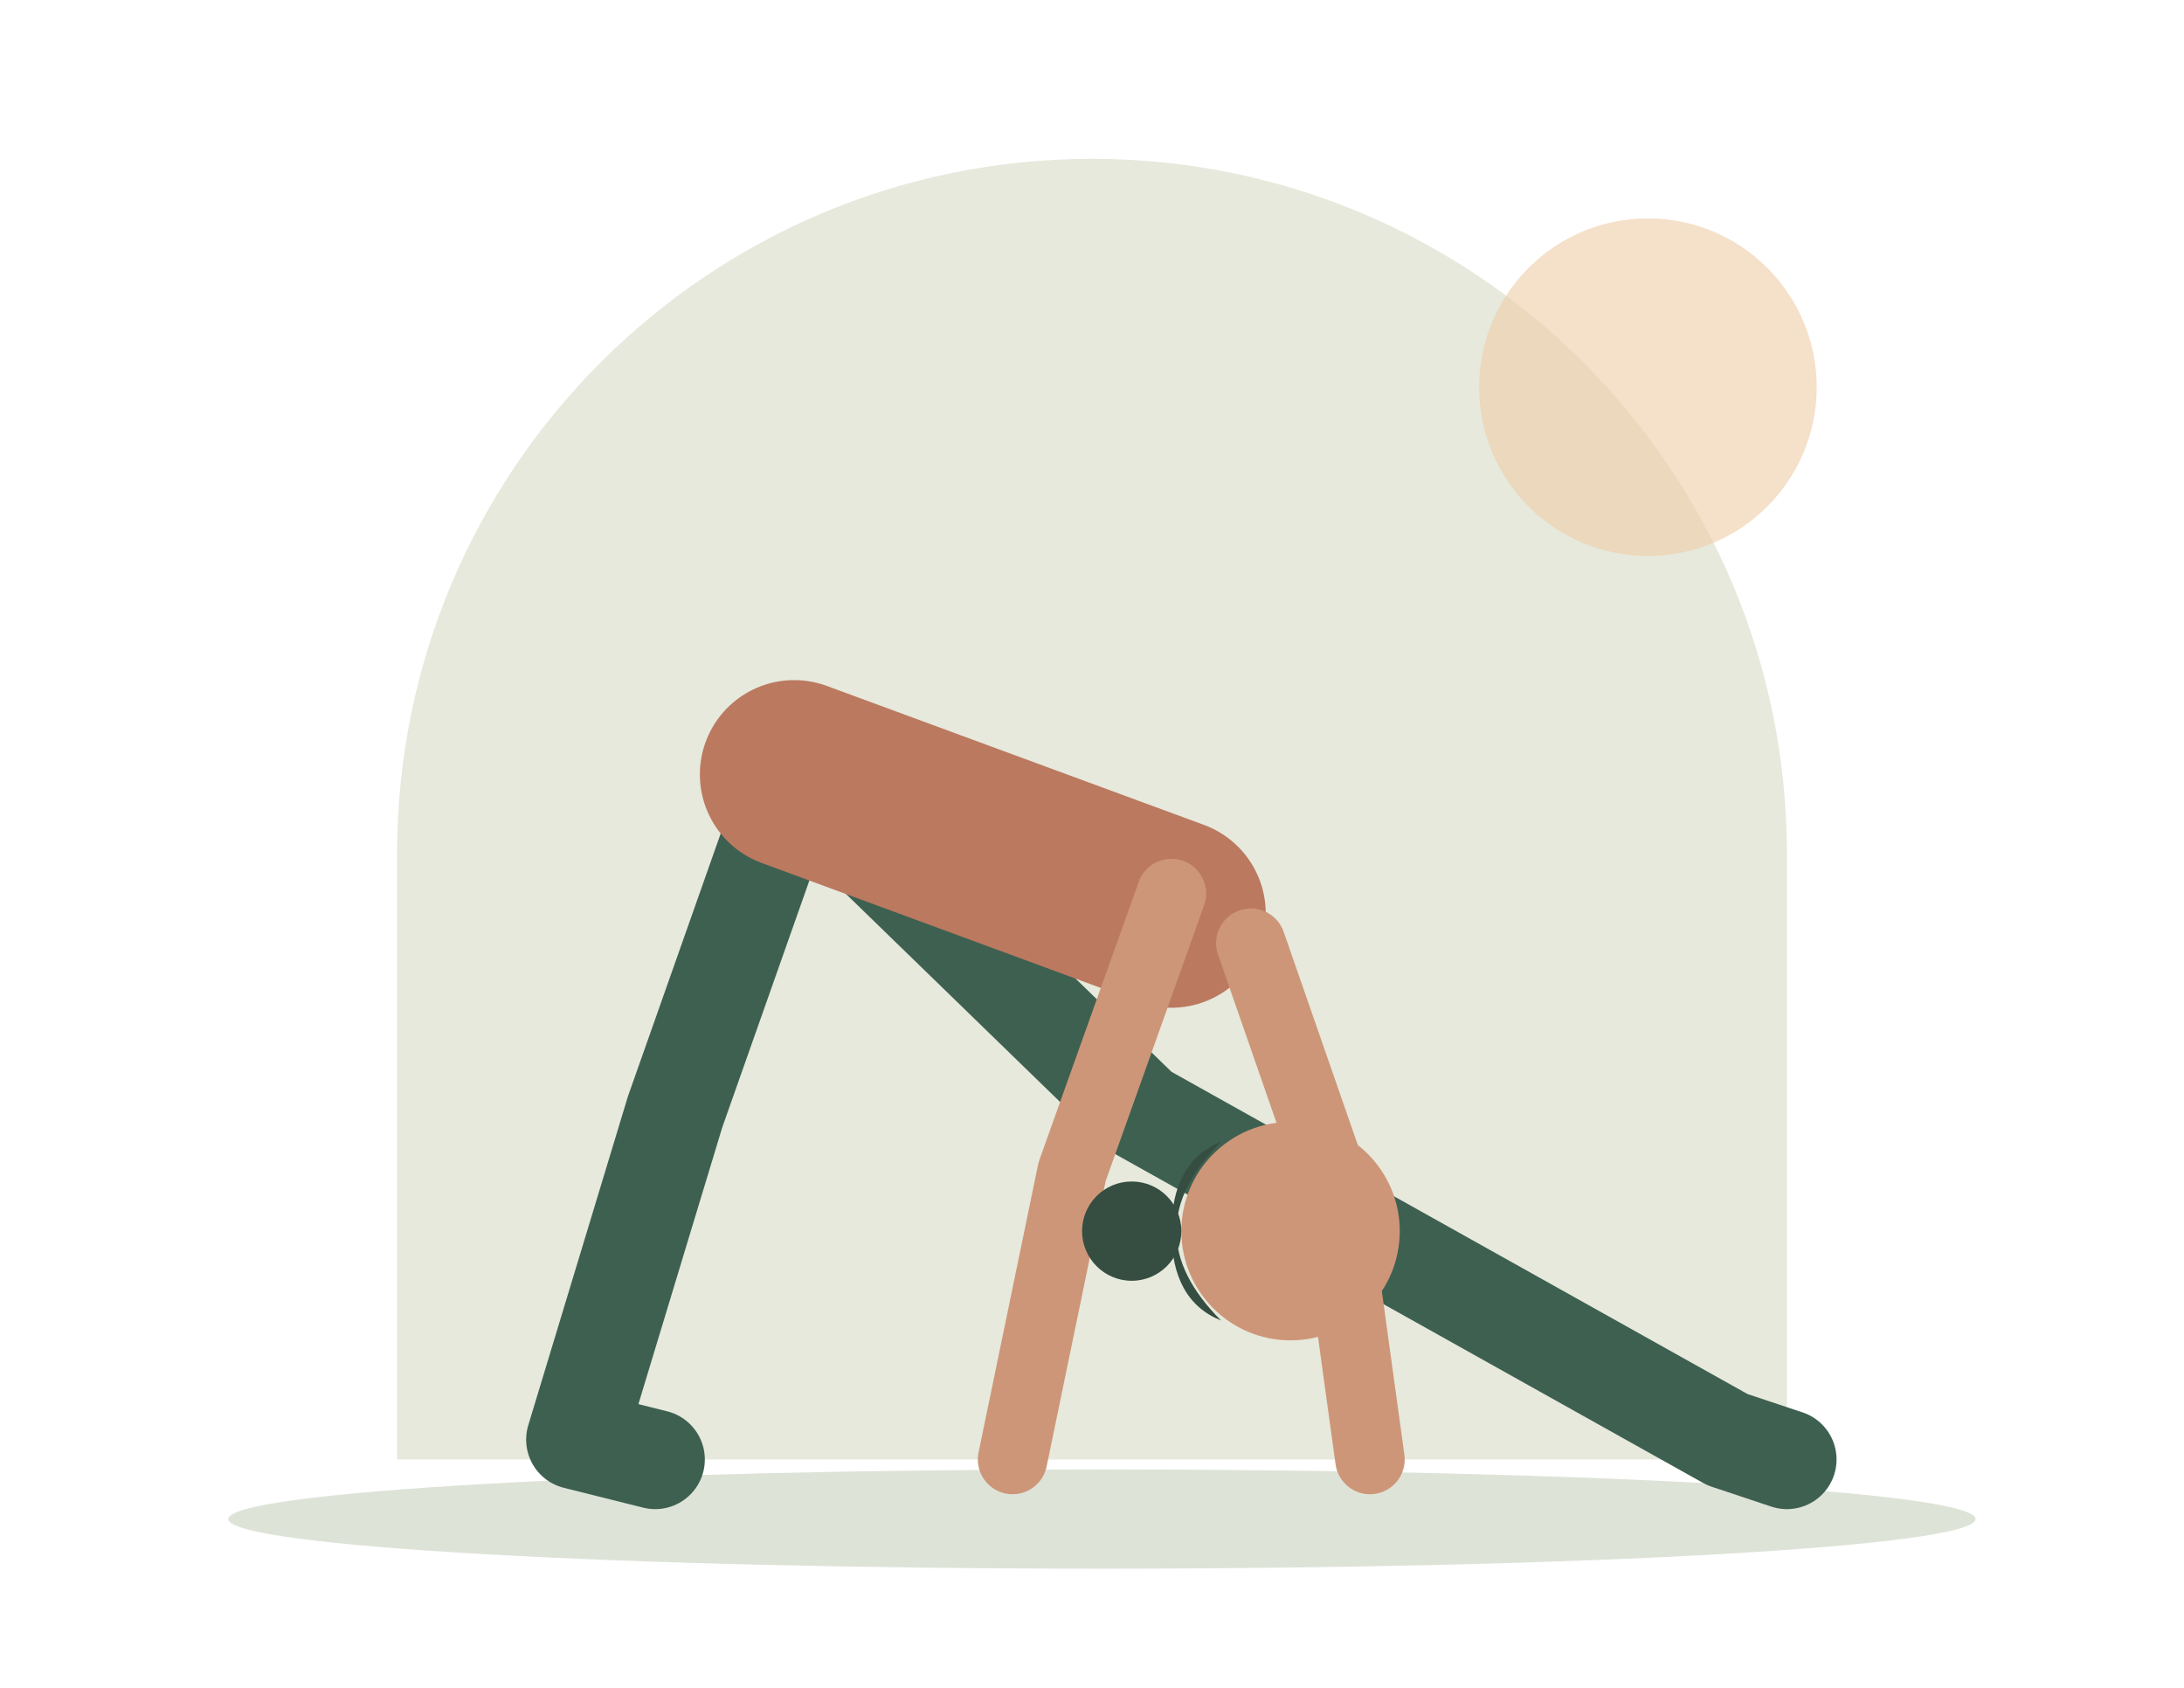
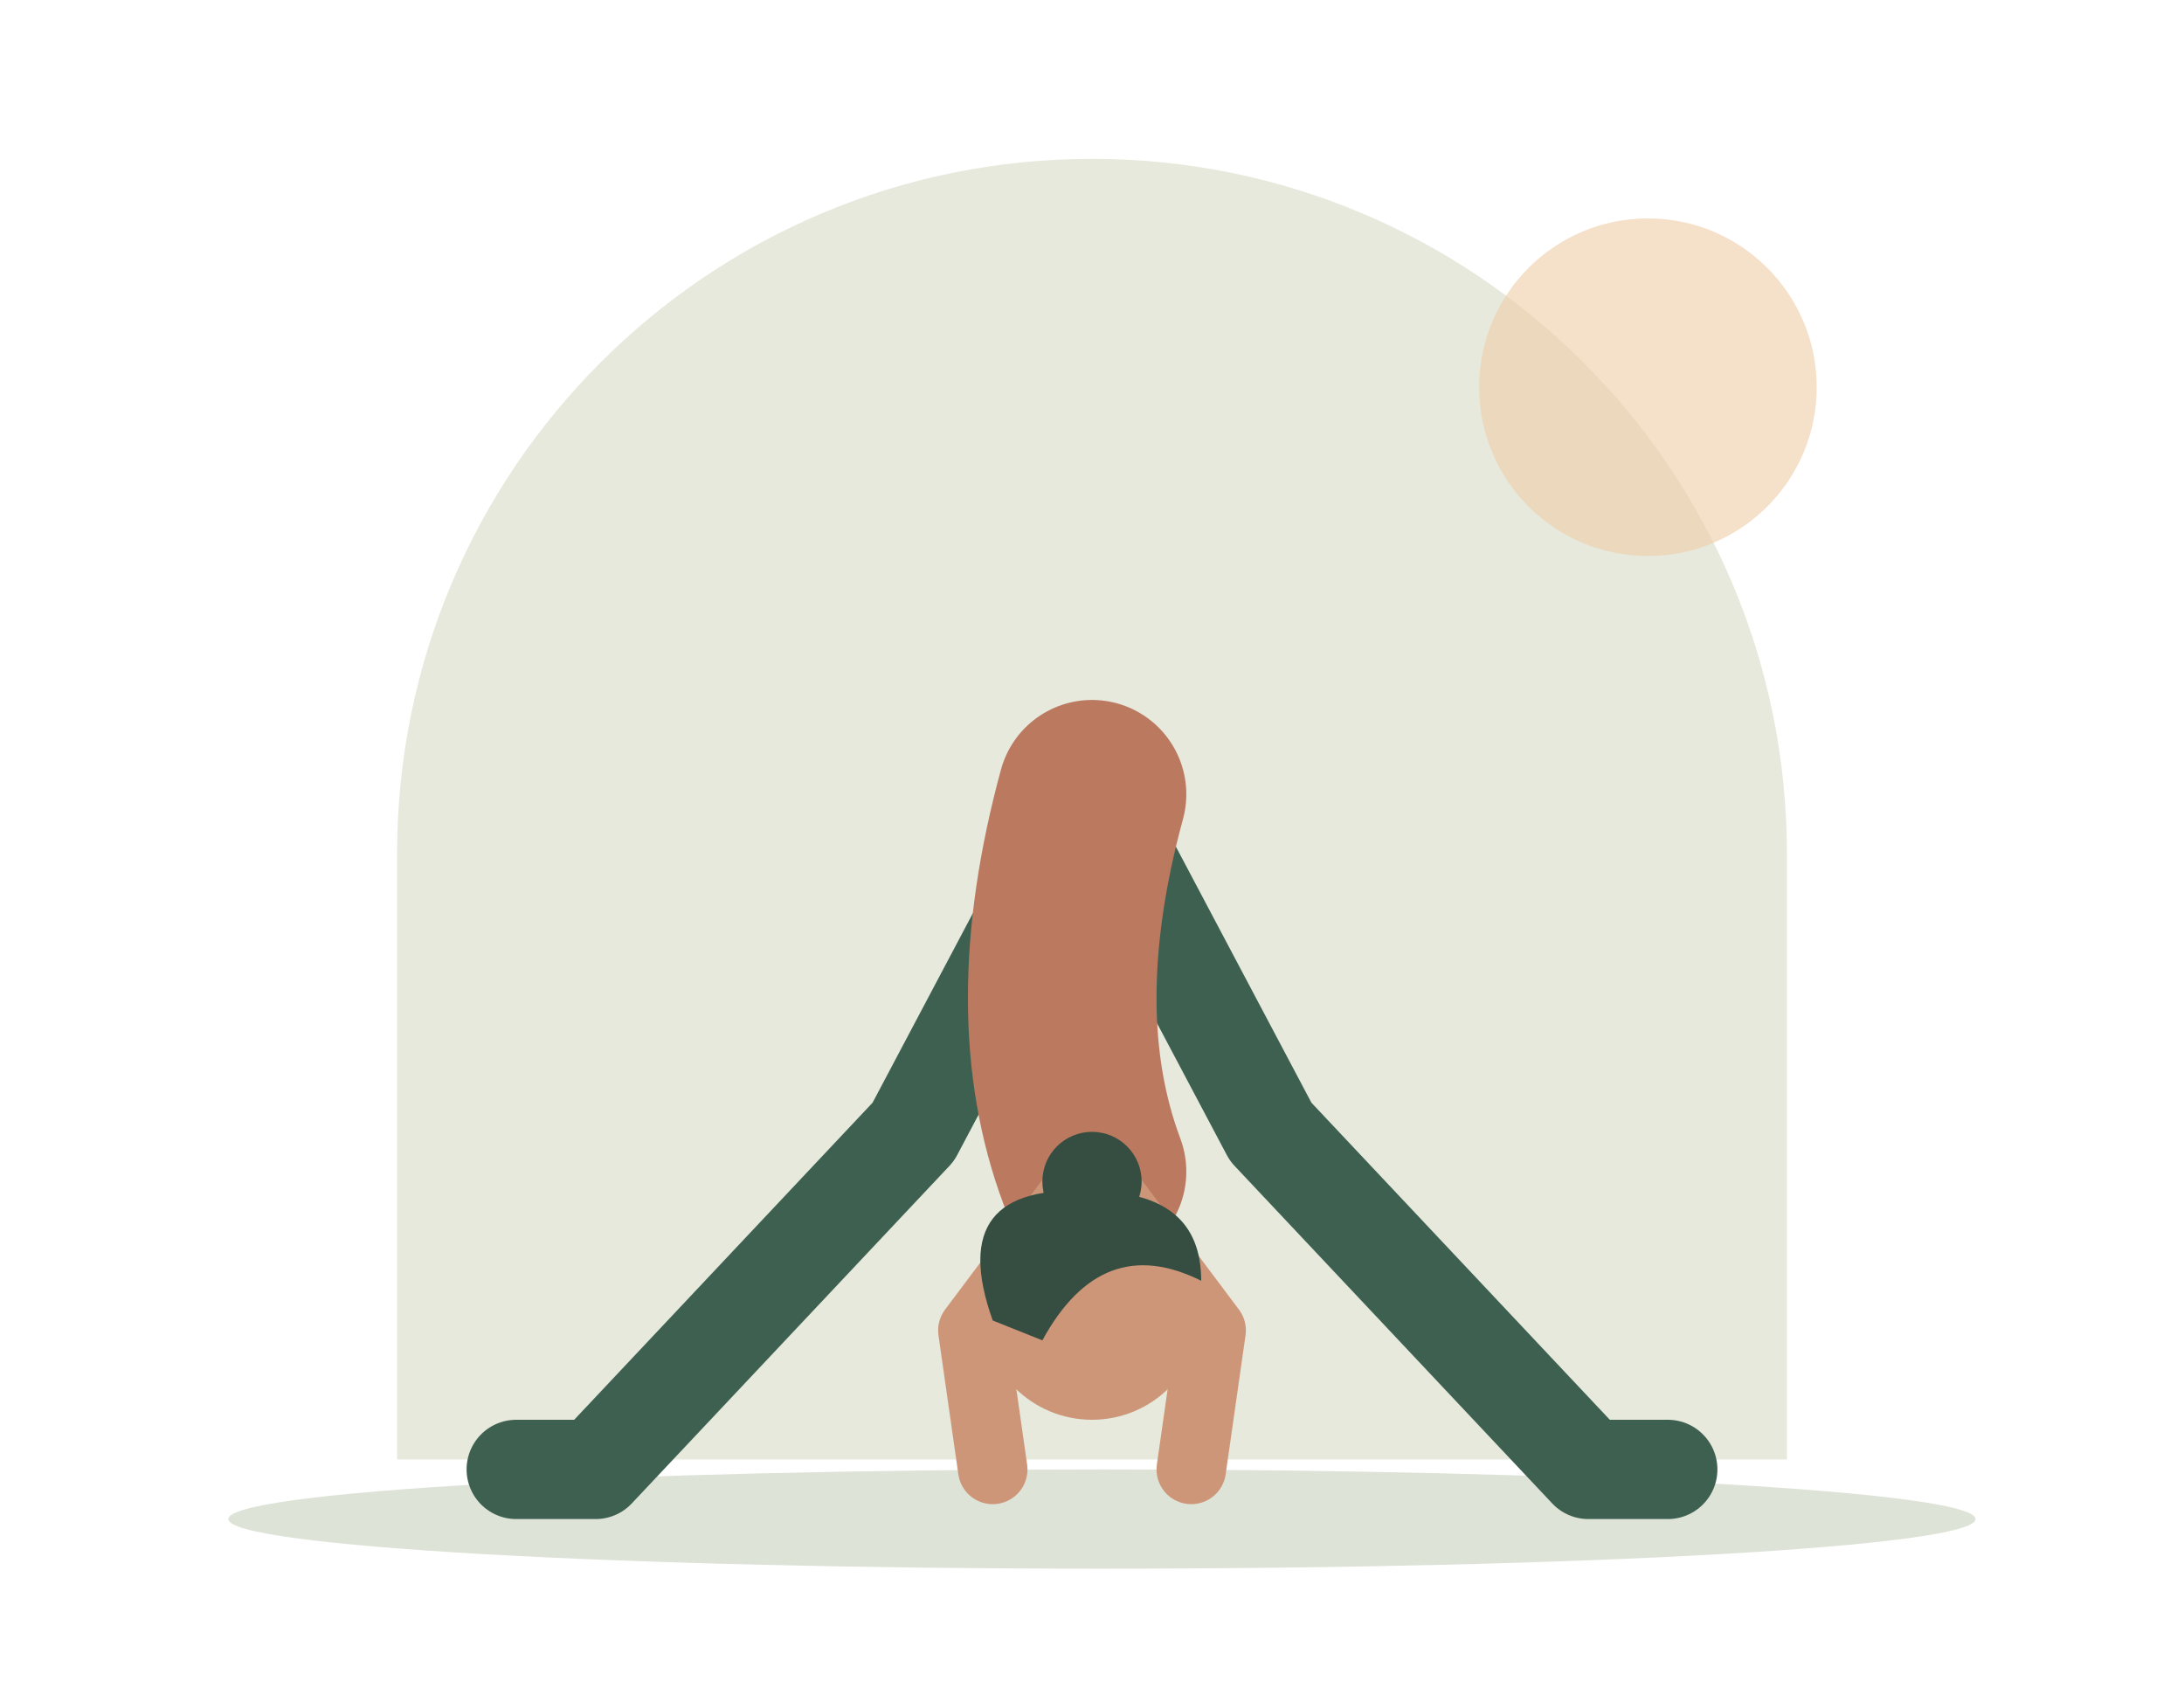
<svg xmlns="http://www.w3.org/2000/svg" width="440" height="340" viewBox="0 0 220 170">
  <path d="M40 147V86a70 70 0 0 1 140 0v61Z" fill="#e6e9dc" />
  <circle cx="166" cy="39" r="17" fill="#efcfac" opacity=".65" />
  <ellipse cx="111" cy="153" rx="88" ry="5" fill="#ccd4c3" opacity=".65" />
-   <path d="M80 78 L68 112 L58 145 L66 147 M80 78 L115 112 L174 145 L180 147" stroke="#3e6051" stroke-width="10" fill="none" stroke-linecap="round" stroke-linejoin="round" />
-   <path d="M118 92 L80 78" stroke="#bb7960" stroke-width="19" fill="none" stroke-linecap="round" />
-   <path d="M118 90 L108 118 L102 147 M126 95 L134 118 L138 147" stroke="#cd9678" stroke-width="7" fill="none" stroke-linecap="round" stroke-linejoin="round" />
-   <circle cx="130" cy="124" r="11" fill="#cd9678" />
-   <path d="M123 115 Q114 124 123 133 Q118 131 118 124 Q118 117 123 115 Z" fill="#364d41" />
-   <circle cx="114" cy="124" r="5" fill="#364d41" />
+   <path d="M110 80 L92 114 L60 148 L52 148 M110 80 L128 114 L160 148 L168 148" stroke="#3e6051" stroke-width="10" fill="none" stroke-linecap="round" stroke-linejoin="round" />
+   <path d="M110 80 Q104 102 110 118" stroke="#bb7960" stroke-width="19" fill="none" stroke-linecap="round" />
+   <path d="M110 118 L98 134 L100 148 M110 118 L122 134 L120 148" stroke="#cd9678" stroke-width="7" fill="none" stroke-linecap="round" stroke-linejoin="round" />
+   <circle cx="110" cy="132" r="11" fill="#cd9678" />
+   <path d="M100 133 Q95 119 110 120 Q121 120 121 129 Q111 124 105 135Z" fill="#364d41" />
+   <circle cx="110" cy="119" r="5" fill="#364d41" />
</svg>
